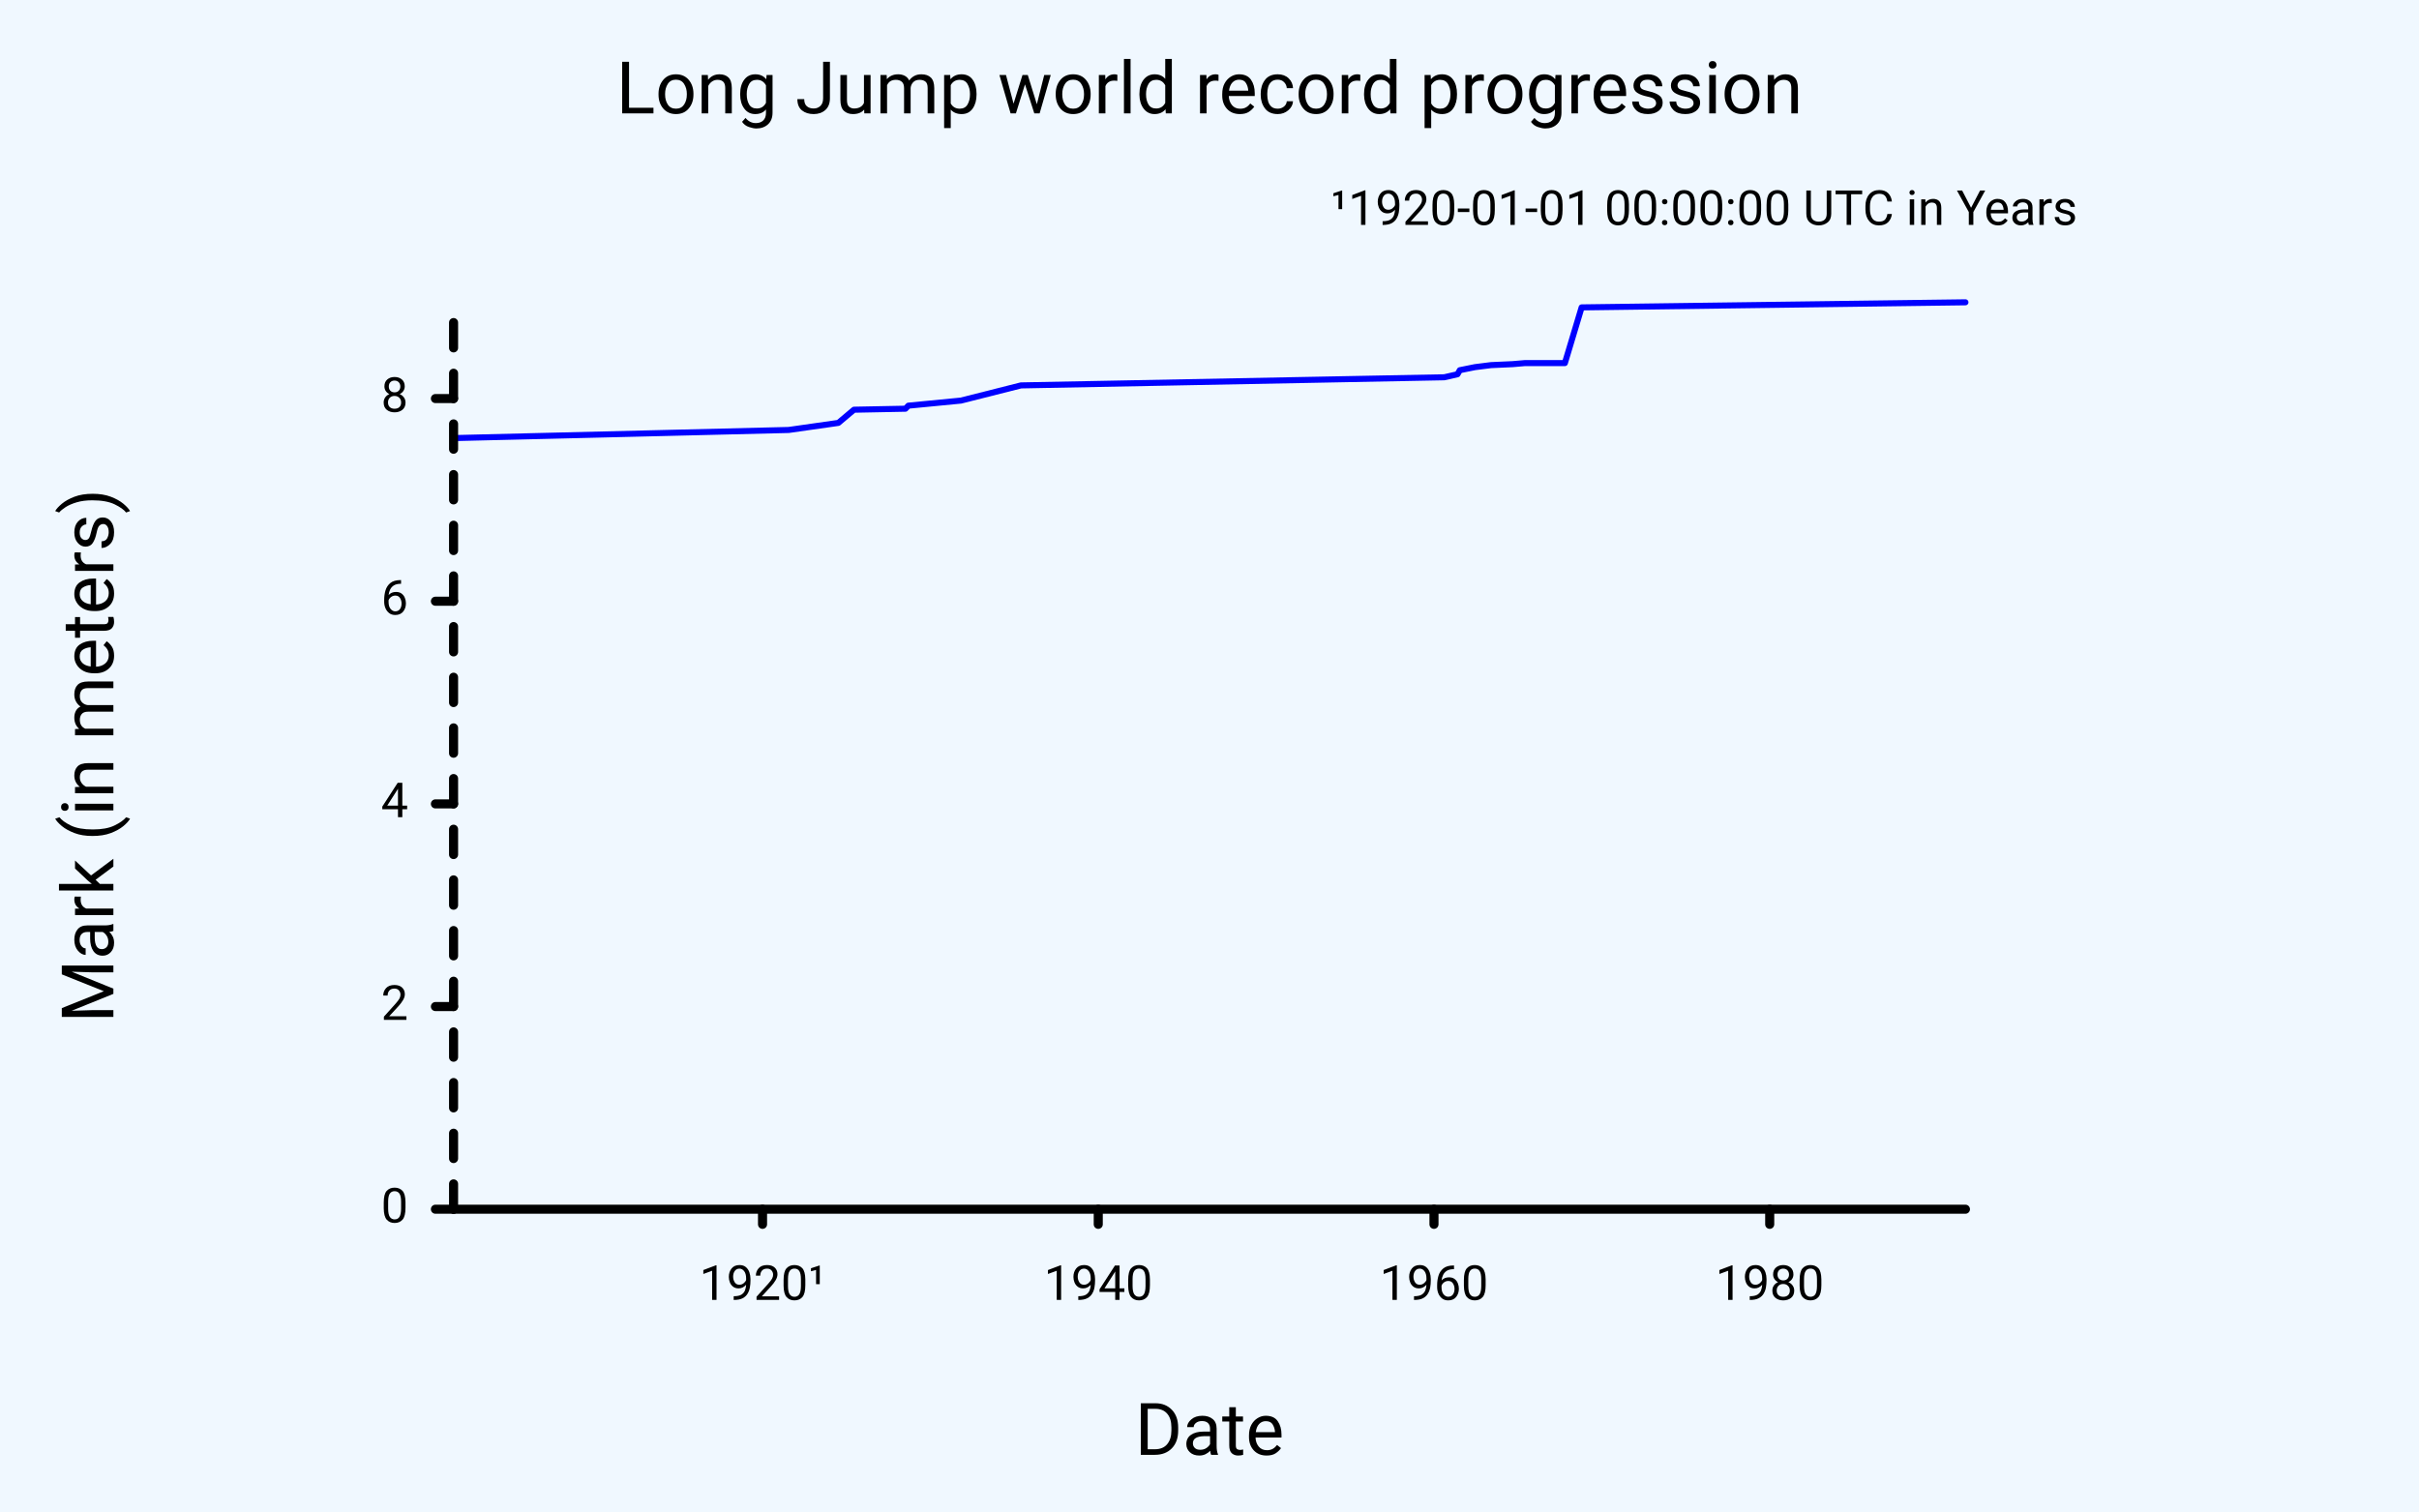
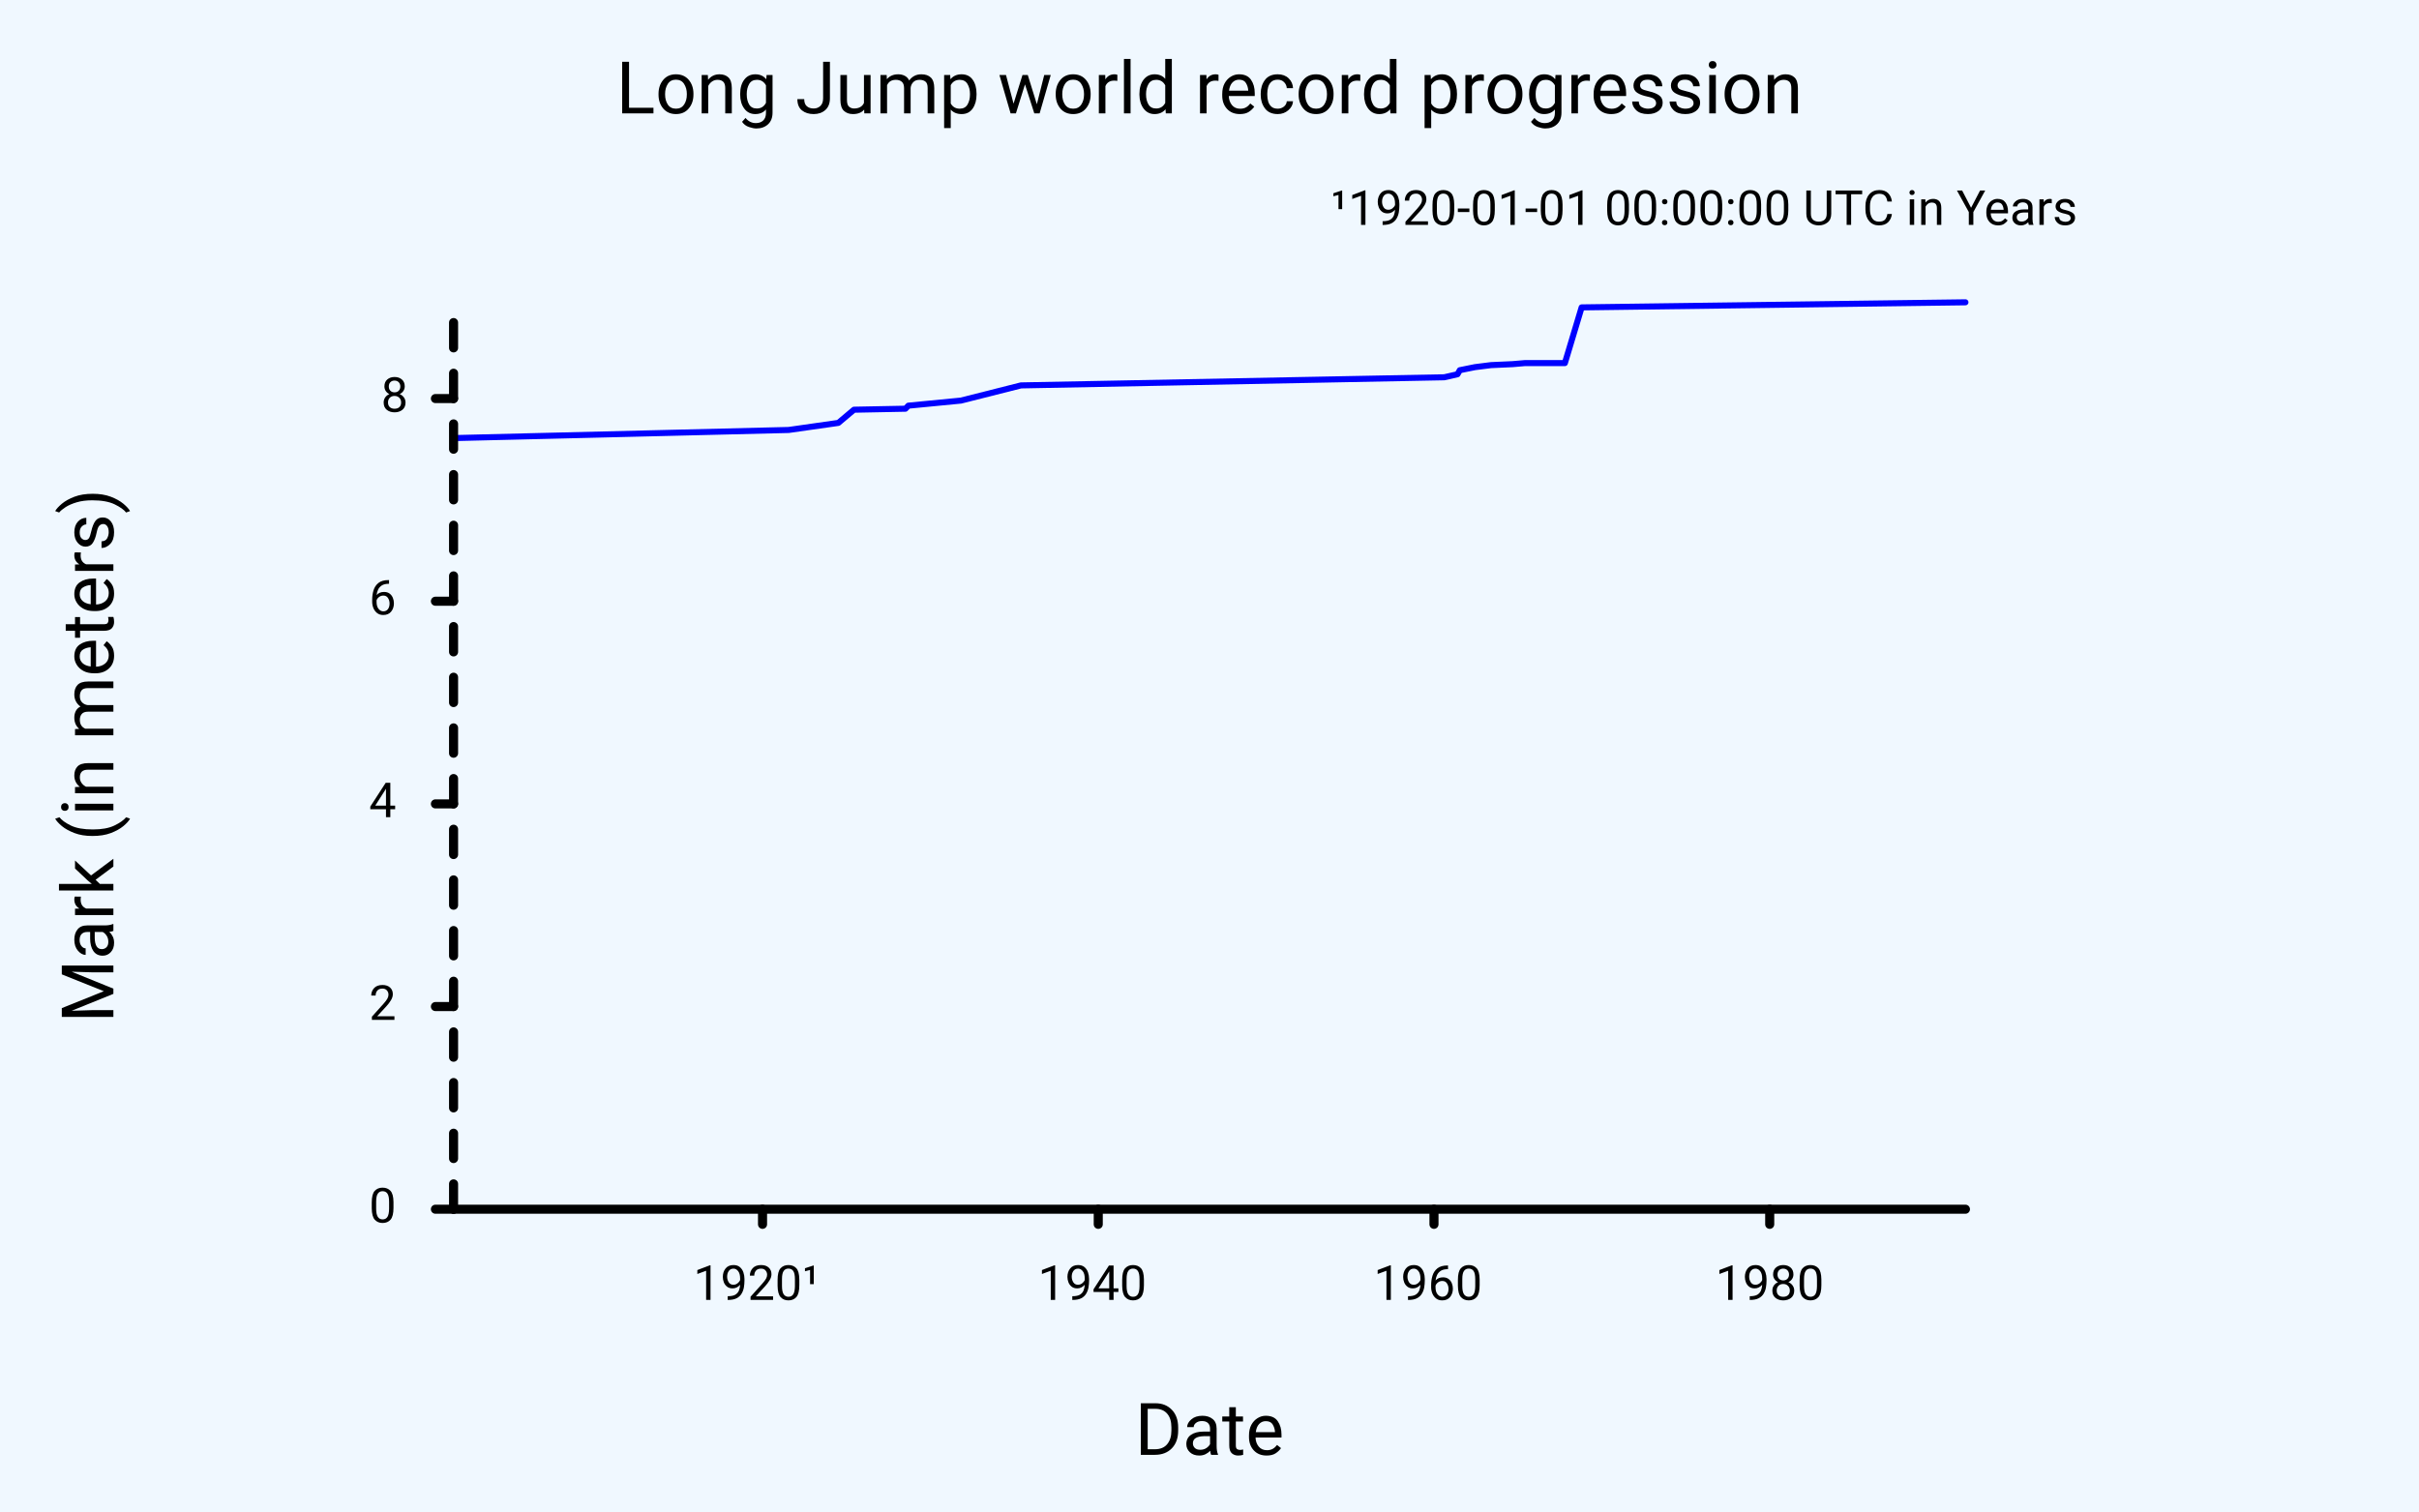
<svg xmlns="http://www.w3.org/2000/svg" class="poloto" width="800" height="500" viewBox="0 0 800 500">
  <style>
.poloto{
  stroke-linecap:round;
  stroke-linejoin:round;
  font-family:Roboto,sans-serif;
  font-size:16px;
}
.poloto_background{fill:AliceBlue;}
.poloto_scatter{stroke-width:7}
.poloto_line{stroke-width:2}
.poloto_text{fill: black;}
.poloto_name{font-size:24px;dominant-baseline:start;text-anchor:middle;}
.poloto_where{dominant-baseline:middle;text-anchor:start}
.poloto_text.poloto_legend{font-size:20px;dominant-baseline:middle;text-anchor:start;}
- .poloto_text.poloto_ticks.poloto_y{dominant-baseline:middle;text-anchor:end}
- .poloto_text.poloto_ticks.poloto_x{dominant-baseline:start;text-anchor:middle}
+ .poloto_text.poloto_ticks.poloto_y{text-anchor:end}
+ .poloto_text.poloto_ticks.poloto_x{text-anchor:middle}
.poloto_imgs.poloto_ticks{stroke: black;stroke-width:3;fill:none;stroke-dasharray:none}
.poloto_grid{stroke:gray;stroke-width:0.5}

.poloto0.poloto_stroke{stroke:blue;}
.poloto1.poloto_stroke{stroke:red;}
.poloto2.poloto_stroke{stroke:green;}
.poloto3.poloto_stroke{stroke:gold;}
.poloto4.poloto_stroke{stroke:aqua;}
.poloto5.poloto_stroke{stroke:lime;}
.poloto6.poloto_stroke{stroke:orange;}
.poloto7.poloto_stroke{stroke:chocolate;}
.poloto0.poloto_fill{fill:blue;}
.poloto1.poloto_fill{fill:red;}
.poloto2.poloto_fill{fill:green;}
.poloto3.poloto_fill{fill:gold;}
.poloto4.poloto_fill{fill:aqua;}
.poloto5.poloto_fill{fill:lime;}
.poloto6.poloto_fill{fill:orange;}
.poloto7.poloto_fill{fill:chocolate;}
	</style>
  <circle r="1e5" class="poloto_background" />
  <g id="poloto_plot0" class="poloto_plot poloto_imgs poloto_line poloto0 poloto_stroke" fill="none" stroke="black">
    <path d=" M 150.00 144.92 L 260.83 142.23 L 277.25 139.89 L 282.43 135.53 L 299.45 135.20 L 300.42 134.19 L 317.80 132.51 L 337.65 127.49 L 477.64 124.80 L 482.02 123.80 L 482.78 122.46 L 487.78 121.45 L 493.09 120.78 L 500.32 120.45 L 504.26 120.11 L 517.53 120.11 L 523.07 101.68 L 650.00 100.00" />
  </g>
  <text class="poloto_text poloto_name poloto_title" x="400.00" y="37.50">Long Jump world record progression</text>
  <text class="poloto_text poloto_name poloto_x" x="400.00" y="481.25">Date</text>
  <text class="poloto_text poloto_name poloto_y" x="37.50" y="250.00" transform="rotate(-90,37.50,250.00)">Mark (in meters)</text>
  <text class="poloto_text poloto_where poloto_x" x="440.00" y="70.00">¹1920-01-01 00:00:00 UTC in Years</text>
-   <g class="poloto_text poloto_ticks poloto_y">
-     <text x="135.00" y="400.00">0</text>
-     <text x="135.00" y="332.96">2</text>
-     <text x="135.00" y="265.92">4</text>
-     <text x="135.00" y="198.88">6</text>
-     <text x="135.00" y="131.84">8</text>
-   </g>
+   <text dominant-baseline="middle" class="poloto_text poloto_ticks poloto_y">
+     <tspan x="135.00" y="400.00">0</tspan>
+     <tspan x="135.00" y="332.96">2</tspan>
+     <tspan x="135.00" y="265.92">4</tspan>
+     <tspan x="135.00" y="198.88">6</tspan>
+     <tspan x="135.00" y="131.84">8</tspan>
+   </text>
  <g class="poloto_imgs poloto_ticks poloto_y">
    <line x1="150.00" x2="144.00" y1="400.00" y2="400.00" />
    <line x1="150.00" x2="144.00" y1="332.96" y2="332.96" />
    <line x1="150.00" x2="144.00" y1="265.92" y2="265.92" />
    <line x1="150.00" x2="144.00" y1="198.88" y2="198.88" />
    <line x1="150.00" x2="144.00" y1="131.84" y2="131.84" />
  </g>
-   <g class="poloto_text poloto_ticks poloto_x">
-     <text x="252.18" y="430.00">1920¹</text>
-     <text x="363.21" y="430.00">1940</text>
-     <text x="474.24" y="430.00">1960</text>
-     <text x="585.27" y="430.00">1980</text>
-   </g>
+   <text dominant-baseline="start" class="poloto_text poloto_ticks poloto_x">
+     <tspan x="252.18" y="430.00">1920¹</tspan>
+     <tspan x="363.21" y="430.00">1940</tspan>
+     <tspan x="474.24" y="430.00">1960</tspan>
+     <tspan x="585.27" y="430.00">1980</tspan>
+   </text>
  <g class="poloto_imgs poloto_ticks poloto_x">
    <line x1="252.18" x2="252.18" y1="400.00" y2="405.00" />
    <line x1="363.21" x2="363.21" y1="400.00" y2="405.00" />
    <line x1="474.24" x2="474.24" y1="400.00" y2="405.00" />
    <line x1="585.27" x2="585.27" y1="400.00" y2="405.00" />
  </g>
  <path class="poloto_imgs poloto_ticks poloto_x" d=" M 150.00 400.00 L 650.00 400.00" />
  <path class="poloto_imgs poloto_ticks poloto_y" style="stroke-dasharray:8.38;stroke-dashoffset:-0;" d=" M 150.00 400.00 L 150.00 100.00" />
</svg>
